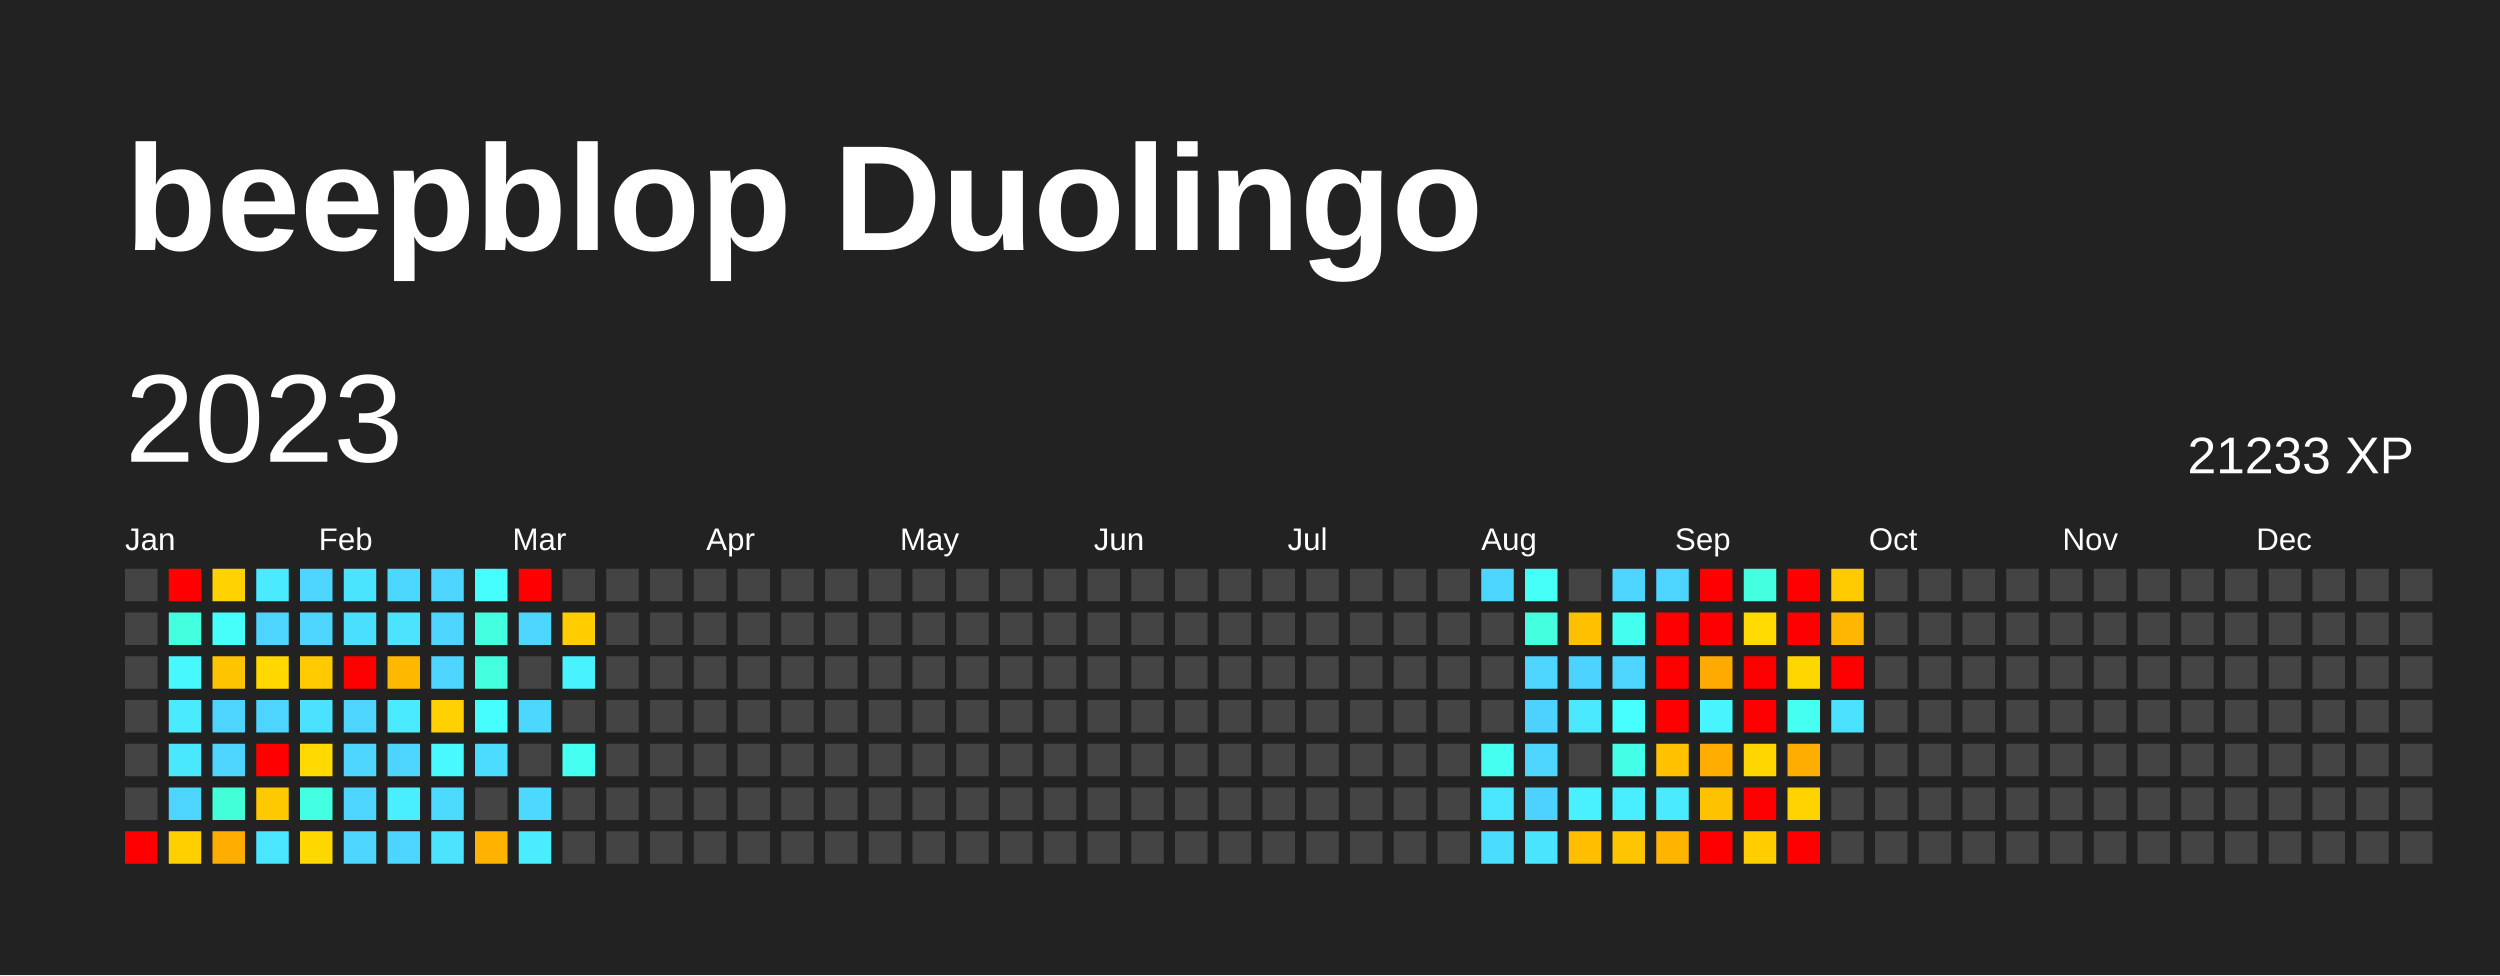
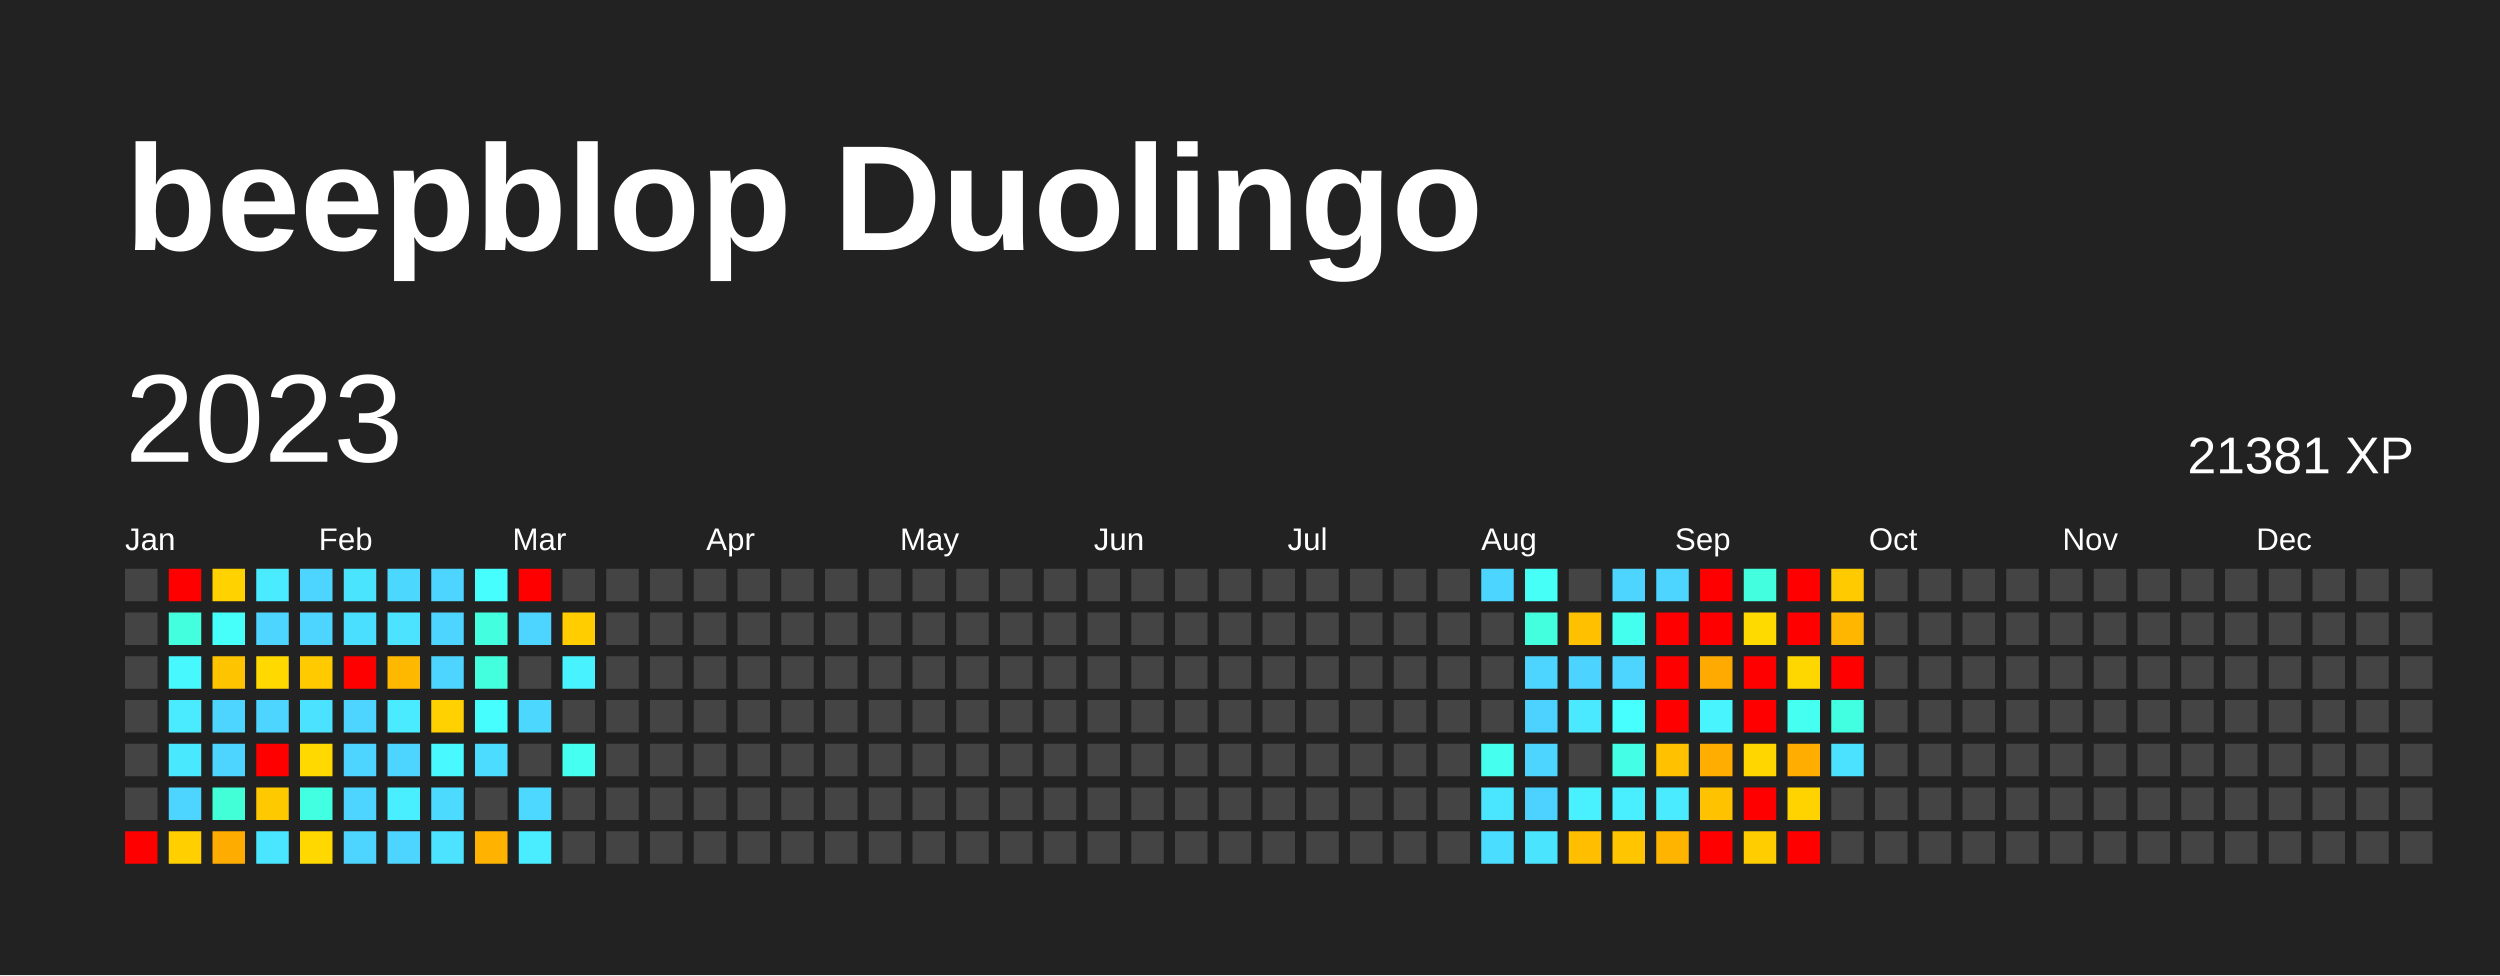
<svg xmlns="http://www.w3.org/2000/svg" baseProfile="full" height="78mm" version="1.1" viewBox="0,0,200,78" width="200mm">
  <defs />
  <rect fill="#222222" height="78" width="200" x="0" y="0" />
  <text fill="#FFFFFF" style="font-size:12px; font-family:Arial; font-weight:bold;" x="10" y="20">beepblop Duolingo</text>
  <text dominant-baseline="hanging" fill="#FFFFFF" style="font-size:10.0px; font-family:Arial;" x="10" y="30">2023</text>
-   <text dominant-baseline="hanging" fill="#FFFFFF" style="font-size:4.125px; font-family:Arial;" x="175" y="35">21233 XP</text>
+   <text dominant-baseline="hanging" fill="#FFFFFF" style="font-size:4.125px; font-family:Arial;" x="175" y="35">21381 XP</text>
  <text fill="#FFFFFF" style="font-size:2.5px; font-family:Arial" x="10.0" y="44">Jan</text>
  <text fill="#FFFFFF" style="font-size:2.5px; font-family:Arial" x="25.5" y="44">Feb</text>
  <text fill="#FFFFFF" style="font-size:2.5px; font-family:Arial" x="41.0" y="44">Mar</text>
  <text fill="#FFFFFF" style="font-size:2.5px; font-family:Arial" x="56.5" y="44">Apr</text>
  <text fill="#FFFFFF" style="font-size:2.5px; font-family:Arial" x="72.0" y="44">May</text>
  <text fill="#FFFFFF" style="font-size:2.5px; font-family:Arial" x="87.5" y="44">Jun</text>
  <text fill="#FFFFFF" style="font-size:2.5px; font-family:Arial" x="103.0" y="44">Jul</text>
  <text fill="#FFFFFF" style="font-size:2.5px; font-family:Arial" x="118.5" y="44">Aug</text>
  <text fill="#FFFFFF" style="font-size:2.5px; font-family:Arial" x="134.0" y="44">Sep</text>
  <text fill="#FFFFFF" style="font-size:2.5px; font-family:Arial" x="149.5" y="44">Oct</text>
  <text fill="#FFFFFF" style="font-size:2.5px; font-family:Arial" x="165.0" y="44">Nov</text>
  <text fill="#FFFFFF" style="font-size:2.5px; font-family:Arial" x="180.5" y="44">Dec</text>
  <rect fill="#444444" height="2.6" width="2.6" x="10.0" y="45.5" />
  <rect fill="#444444" height="2.6" width="2.6" x="10.0" y="49.0" />
  <rect fill="#444444" height="2.6" width="2.6" x="10.0" y="52.5" />
  <rect fill="#444444" height="2.6" width="2.6" x="10.0" y="56.0" />
  <rect fill="#444444" height="2.6" width="2.6" x="10.0" y="59.5" />
  <rect fill="#444444" height="2.6" width="2.6" x="10.0" y="63.0" />
  <rect fill="red" height="2.6" width="2.6" x="10.0" y="66.5" />
  <rect fill="red" height="2.6" width="2.6" x="13.5" y="45.5" />
  <rect fill="#43ffde" height="2.6" width="2.6" x="13.5" y="49.0" />
  <rect fill="#48f8ff" height="2.6" width="2.6" x="13.5" y="52.5" />
  <rect fill="#4aebff" height="2.6" width="2.6" x="13.5" y="56.0" />
  <rect fill="#4ae8ff" height="2.6" width="2.6" x="13.5" y="59.5" />
  <rect fill="#4dd4ff" height="2.6" width="2.6" x="13.5" y="63.0" />
  <rect fill="#ffcf00" height="2.6" width="2.6" x="13.5" y="66.5" />
  <rect fill="#ffd200" height="2.6" width="2.6" x="17.0" y="45.5" />
  <rect fill="#46fffb" height="2.6" width="2.6" x="17.0" y="49.0" />
  <rect fill="#ffc400" height="2.6" width="2.6" x="17.0" y="52.5" />
  <rect fill="#4dd5ff" height="2.6" width="2.6" x="17.0" y="56.0" />
  <rect fill="#4dd4ff" height="2.6" width="2.6" x="17.0" y="59.5" />
  <rect fill="#42ffd8" height="2.6" width="2.6" x="17.0" y="63.0" />
  <rect fill="#ffac00" height="2.6" width="2.6" x="17.0" y="66.5" />
  <rect fill="#4aebff" height="2.6" width="2.6" x="20.5" y="45.5" />
  <rect fill="#4dd5ff" height="2.6" width="2.6" x="20.5" y="49.0" />
  <rect fill="#ffd900" height="2.6" width="2.6" x="20.5" y="52.5" />
  <rect fill="#4dd5ff" height="2.6" width="2.6" x="20.5" y="56.0" />
  <rect fill="red" height="2.6" width="2.6" x="20.5" y="59.5" />
  <rect fill="#ffc900" height="2.6" width="2.6" x="20.5" y="63.0" />
  <rect fill="#4ae5ff" height="2.6" width="2.6" x="20.5" y="66.5" />
  <rect fill="#4dd5ff" height="2.6" width="2.6" x="24.0" y="45.5" />
  <rect fill="#4dd4ff" height="2.6" width="2.6" x="24.0" y="49.0" />
  <rect fill="#ffcb00" height="2.6" width="2.6" x="24.0" y="52.5" />
  <rect fill="#4be2ff" height="2.6" width="2.6" x="24.0" y="56.0" />
  <rect fill="#ffd900" height="2.6" width="2.6" x="24.0" y="59.5" />
  <rect fill="#43ffe1" height="2.6" width="2.6" x="24.0" y="63.0" />
  <rect fill="#ffd800" height="2.6" width="2.6" x="24.0" y="66.5" />
  <rect fill="#4be4ff" height="2.6" width="2.6" x="27.5" y="45.5" />
  <rect fill="#4bdfff" height="2.6" width="2.6" x="27.5" y="49.0" />
  <rect fill="red" height="2.6" width="2.6" x="27.5" y="52.5" />
  <rect fill="#4dd5ff" height="2.6" width="2.6" x="27.5" y="56.0" />
  <rect fill="#4dd4ff" height="2.6" width="2.6" x="27.5" y="59.5" />
  <rect fill="#4dd5ff" height="2.6" width="2.6" x="27.5" y="63.0" />
  <rect fill="#4dd5ff" height="2.6" width="2.6" x="27.5" y="66.5" />
  <rect fill="#4cd7ff" height="2.6" width="2.6" x="31.0" y="45.5" />
  <rect fill="#4be3ff" height="2.6" width="2.6" x="31.0" y="49.0" />
  <rect fill="#ffb800" height="2.6" width="2.6" x="31.0" y="52.5" />
  <rect fill="#4aeaff" height="2.6" width="2.6" x="31.0" y="56.0" />
  <rect fill="#4dd5ff" height="2.6" width="2.6" x="31.0" y="59.5" />
  <rect fill="#49efff" height="2.6" width="2.6" x="31.0" y="63.0" />
  <rect fill="#4dd5ff" height="2.6" width="2.6" x="31.0" y="66.5" />
  <rect fill="#4dd5ff" height="2.6" width="2.6" x="34.5" y="45.5" />
  <rect fill="#4dd4ff" height="2.6" width="2.6" x="34.5" y="49.0" />
  <rect fill="#4dd5ff" height="2.6" width="2.6" x="34.5" y="52.5" />
  <rect fill="#ffd100" height="2.6" width="2.6" x="34.5" y="56.0" />
  <rect fill="#48faff" height="2.6" width="2.6" x="34.5" y="59.5" />
  <rect fill="#4cdbff" height="2.6" width="2.6" x="34.5" y="63.0" />
  <rect fill="#4be3ff" height="2.6" width="2.6" x="34.5" y="66.5" />
  <rect fill="#47feff" height="2.6" width="2.6" x="38.0" y="45.5" />
  <rect fill="#43ffdf" height="2.6" width="2.6" x="38.0" y="49.0" />
  <rect fill="#43ffde" height="2.6" width="2.6" x="38.0" y="52.5" />
  <rect fill="#47feff" height="2.6" width="2.6" x="38.0" y="56.0" />
  <rect fill="#4cdcff" height="2.6" width="2.6" x="38.0" y="59.5" />
  <rect fill="#444444" height="2.6" width="2.6" x="38.0" y="63.0" />
  <rect fill="#ffb200" height="2.6" width="2.6" x="38.0" y="66.5" />
  <rect fill="red" height="2.6" width="2.6" x="41.5" y="45.5" />
  <rect fill="#4dd4ff" height="2.6" width="2.6" x="41.5" y="49.0" />
  <rect fill="#444444" height="2.6" width="2.6" x="41.5" y="52.5" />
  <rect fill="#4cd7ff" height="2.6" width="2.6" x="41.5" y="56.0" />
  <rect fill="#444444" height="2.6" width="2.6" x="41.5" y="59.5" />
  <rect fill="#4cd8ff" height="2.6" width="2.6" x="41.5" y="63.0" />
  <rect fill="#49edff" height="2.6" width="2.6" x="41.5" y="66.5" />
  <rect fill="#444444" height="2.6" width="2.6" x="45.0" y="45.5" />
  <rect fill="#ffcd00" height="2.6" width="2.6" x="45.0" y="49.0" />
  <rect fill="#49f2ff" height="2.6" width="2.6" x="45.0" y="52.5" />
  <rect fill="#444444" height="2.6" width="2.6" x="45.0" y="56.0" />
  <rect fill="#45fff1" height="2.6" width="2.6" x="45.0" y="59.5" />
  <rect fill="#444444" height="2.6" width="2.6" x="45.0" y="63.0" />
  <rect fill="#444444" height="2.6" width="2.6" x="45.0" y="66.5" />
  <rect fill="#444444" height="2.6" width="2.6" x="48.5" y="45.5" />
  <rect fill="#444444" height="2.6" width="2.6" x="48.5" y="49.0" />
  <rect fill="#444444" height="2.6" width="2.6" x="48.5" y="52.5" />
  <rect fill="#444444" height="2.6" width="2.6" x="48.5" y="56.0" />
  <rect fill="#444444" height="2.6" width="2.6" x="48.5" y="59.5" />
  <rect fill="#444444" height="2.6" width="2.6" x="48.5" y="63.0" />
  <rect fill="#444444" height="2.6" width="2.6" x="48.5" y="66.5" />
  <rect fill="#444444" height="2.6" width="2.6" x="52.0" y="45.5" />
  <rect fill="#444444" height="2.6" width="2.6" x="52.0" y="49.0" />
  <rect fill="#444444" height="2.6" width="2.6" x="52.0" y="52.5" />
  <rect fill="#444444" height="2.6" width="2.6" x="52.0" y="56.0" />
  <rect fill="#444444" height="2.6" width="2.6" x="52.0" y="59.5" />
  <rect fill="#444444" height="2.6" width="2.6" x="52.0" y="63.0" />
  <rect fill="#444444" height="2.6" width="2.6" x="52.0" y="66.5" />
  <rect fill="#444444" height="2.6" width="2.6" x="55.5" y="45.5" />
  <rect fill="#444444" height="2.6" width="2.6" x="55.5" y="49.0" />
  <rect fill="#444444" height="2.6" width="2.6" x="55.5" y="52.5" />
  <rect fill="#444444" height="2.6" width="2.6" x="55.5" y="56.0" />
  <rect fill="#444444" height="2.6" width="2.6" x="55.5" y="59.5" />
  <rect fill="#444444" height="2.6" width="2.6" x="55.5" y="63.0" />
  <rect fill="#444444" height="2.6" width="2.6" x="55.5" y="66.5" />
  <rect fill="#444444" height="2.6" width="2.6" x="59.0" y="45.5" />
  <rect fill="#444444" height="2.6" width="2.6" x="59.0" y="49.0" />
  <rect fill="#444444" height="2.6" width="2.6" x="59.0" y="52.5" />
  <rect fill="#444444" height="2.6" width="2.6" x="59.0" y="56.0" />
  <rect fill="#444444" height="2.6" width="2.6" x="59.0" y="59.5" />
  <rect fill="#444444" height="2.6" width="2.6" x="59.0" y="63.0" />
  <rect fill="#444444" height="2.6" width="2.6" x="59.0" y="66.5" />
  <rect fill="#444444" height="2.6" width="2.6" x="62.5" y="45.5" />
  <rect fill="#444444" height="2.6" width="2.6" x="62.5" y="49.0" />
  <rect fill="#444444" height="2.6" width="2.6" x="62.5" y="52.5" />
  <rect fill="#444444" height="2.6" width="2.6" x="62.5" y="56.0" />
  <rect fill="#444444" height="2.6" width="2.6" x="62.5" y="59.5" />
  <rect fill="#444444" height="2.6" width="2.6" x="62.5" y="63.0" />
  <rect fill="#444444" height="2.6" width="2.6" x="62.5" y="66.5" />
  <rect fill="#444444" height="2.6" width="2.6" x="66.0" y="45.5" />
  <rect fill="#444444" height="2.6" width="2.6" x="66.0" y="49.0" />
  <rect fill="#444444" height="2.6" width="2.6" x="66.0" y="52.5" />
  <rect fill="#444444" height="2.6" width="2.6" x="66.0" y="56.0" />
  <rect fill="#444444" height="2.6" width="2.6" x="66.0" y="59.5" />
  <rect fill="#444444" height="2.6" width="2.6" x="66.0" y="63.0" />
  <rect fill="#444444" height="2.6" width="2.6" x="66.0" y="66.5" />
  <rect fill="#444444" height="2.6" width="2.6" x="69.5" y="45.5" />
  <rect fill="#444444" height="2.6" width="2.6" x="69.5" y="49.0" />
  <rect fill="#444444" height="2.6" width="2.6" x="69.5" y="52.5" />
  <rect fill="#444444" height="2.6" width="2.6" x="69.5" y="56.0" />
  <rect fill="#444444" height="2.6" width="2.6" x="69.5" y="59.5" />
  <rect fill="#444444" height="2.6" width="2.6" x="69.5" y="63.0" />
  <rect fill="#444444" height="2.6" width="2.6" x="69.5" y="66.5" />
  <rect fill="#444444" height="2.6" width="2.6" x="73.0" y="45.5" />
  <rect fill="#444444" height="2.6" width="2.6" x="73.0" y="49.0" />
  <rect fill="#444444" height="2.6" width="2.6" x="73.0" y="52.5" />
  <rect fill="#444444" height="2.6" width="2.6" x="73.0" y="56.0" />
  <rect fill="#444444" height="2.6" width="2.6" x="73.0" y="59.5" />
  <rect fill="#444444" height="2.6" width="2.6" x="73.0" y="63.0" />
  <rect fill="#444444" height="2.6" width="2.6" x="73.0" y="66.5" />
  <rect fill="#444444" height="2.6" width="2.6" x="76.5" y="45.5" />
  <rect fill="#444444" height="2.6" width="2.6" x="76.5" y="49.0" />
  <rect fill="#444444" height="2.6" width="2.6" x="76.5" y="52.5" />
  <rect fill="#444444" height="2.6" width="2.6" x="76.5" y="56.0" />
  <rect fill="#444444" height="2.6" width="2.6" x="76.5" y="59.5" />
  <rect fill="#444444" height="2.6" width="2.6" x="76.5" y="63.0" />
  <rect fill="#444444" height="2.6" width="2.6" x="76.5" y="66.5" />
  <rect fill="#444444" height="2.6" width="2.6" x="80.0" y="45.5" />
  <rect fill="#444444" height="2.6" width="2.6" x="80.0" y="49.0" />
  <rect fill="#444444" height="2.6" width="2.6" x="80.0" y="52.5" />
  <rect fill="#444444" height="2.6" width="2.6" x="80.0" y="56.0" />
  <rect fill="#444444" height="2.6" width="2.6" x="80.0" y="59.5" />
  <rect fill="#444444" height="2.6" width="2.6" x="80.0" y="63.0" />
  <rect fill="#444444" height="2.6" width="2.6" x="80.0" y="66.5" />
  <rect fill="#444444" height="2.6" width="2.6" x="83.5" y="45.5" />
  <rect fill="#444444" height="2.6" width="2.6" x="83.5" y="49.0" />
  <rect fill="#444444" height="2.6" width="2.6" x="83.5" y="52.5" />
  <rect fill="#444444" height="2.6" width="2.6" x="83.5" y="56.0" />
  <rect fill="#444444" height="2.6" width="2.6" x="83.5" y="59.5" />
  <rect fill="#444444" height="2.6" width="2.6" x="83.5" y="63.0" />
  <rect fill="#444444" height="2.6" width="2.6" x="83.5" y="66.5" />
  <rect fill="#444444" height="2.6" width="2.6" x="87.0" y="45.5" />
  <rect fill="#444444" height="2.6" width="2.6" x="87.0" y="49.0" />
  <rect fill="#444444" height="2.6" width="2.6" x="87.0" y="52.5" />
  <rect fill="#444444" height="2.6" width="2.6" x="87.0" y="56.0" />
  <rect fill="#444444" height="2.6" width="2.6" x="87.0" y="59.5" />
  <rect fill="#444444" height="2.6" width="2.6" x="87.0" y="63.0" />
  <rect fill="#444444" height="2.6" width="2.6" x="87.0" y="66.5" />
  <rect fill="#444444" height="2.6" width="2.6" x="90.5" y="45.5" />
  <rect fill="#444444" height="2.6" width="2.6" x="90.5" y="49.0" />
  <rect fill="#444444" height="2.6" width="2.6" x="90.5" y="52.5" />
  <rect fill="#444444" height="2.6" width="2.6" x="90.5" y="56.0" />
  <rect fill="#444444" height="2.6" width="2.6" x="90.5" y="59.5" />
  <rect fill="#444444" height="2.6" width="2.6" x="90.5" y="63.0" />
  <rect fill="#444444" height="2.6" width="2.6" x="90.5" y="66.5" />
  <rect fill="#444444" height="2.6" width="2.6" x="94.0" y="45.5" />
  <rect fill="#444444" height="2.6" width="2.6" x="94.0" y="49.0" />
  <rect fill="#444444" height="2.6" width="2.6" x="94.0" y="52.5" />
  <rect fill="#444444" height="2.6" width="2.6" x="94.0" y="56.0" />
  <rect fill="#444444" height="2.6" width="2.6" x="94.0" y="59.5" />
  <rect fill="#444444" height="2.6" width="2.6" x="94.0" y="63.0" />
  <rect fill="#444444" height="2.6" width="2.6" x="94.0" y="66.5" />
  <rect fill="#444444" height="2.6" width="2.6" x="97.5" y="45.5" />
  <rect fill="#444444" height="2.6" width="2.6" x="97.5" y="49.0" />
  <rect fill="#444444" height="2.6" width="2.6" x="97.5" y="52.5" />
  <rect fill="#444444" height="2.6" width="2.6" x="97.5" y="56.0" />
  <rect fill="#444444" height="2.6" width="2.6" x="97.5" y="59.5" />
  <rect fill="#444444" height="2.6" width="2.6" x="97.5" y="63.0" />
  <rect fill="#444444" height="2.6" width="2.6" x="97.5" y="66.5" />
  <rect fill="#444444" height="2.6" width="2.6" x="101.0" y="45.5" />
  <rect fill="#444444" height="2.6" width="2.6" x="101.0" y="49.0" />
  <rect fill="#444444" height="2.6" width="2.6" x="101.0" y="52.5" />
  <rect fill="#444444" height="2.6" width="2.6" x="101.0" y="56.0" />
  <rect fill="#444444" height="2.6" width="2.6" x="101.0" y="59.5" />
  <rect fill="#444444" height="2.6" width="2.6" x="101.0" y="63.0" />
  <rect fill="#444444" height="2.6" width="2.6" x="101.0" y="66.5" />
  <rect fill="#444444" height="2.6" width="2.6" x="104.5" y="45.5" />
  <rect fill="#444444" height="2.6" width="2.6" x="104.5" y="49.0" />
  <rect fill="#444444" height="2.6" width="2.6" x="104.5" y="52.5" />
  <rect fill="#444444" height="2.6" width="2.6" x="104.5" y="56.0" />
  <rect fill="#444444" height="2.6" width="2.6" x="104.5" y="59.5" />
  <rect fill="#444444" height="2.6" width="2.6" x="104.5" y="63.0" />
  <rect fill="#444444" height="2.6" width="2.6" x="104.5" y="66.5" />
  <rect fill="#444444" height="2.6" width="2.6" x="108.0" y="45.5" />
  <rect fill="#444444" height="2.6" width="2.6" x="108.0" y="49.0" />
  <rect fill="#444444" height="2.6" width="2.6" x="108.0" y="52.5" />
  <rect fill="#444444" height="2.6" width="2.6" x="108.0" y="56.0" />
  <rect fill="#444444" height="2.6" width="2.6" x="108.0" y="59.5" />
  <rect fill="#444444" height="2.6" width="2.6" x="108.0" y="63.0" />
  <rect fill="#444444" height="2.6" width="2.6" x="108.0" y="66.5" />
  <rect fill="#444444" height="2.6" width="2.6" x="111.5" y="45.5" />
  <rect fill="#444444" height="2.6" width="2.6" x="111.5" y="49.0" />
  <rect fill="#444444" height="2.6" width="2.6" x="111.5" y="52.5" />
  <rect fill="#444444" height="2.6" width="2.6" x="111.5" y="56.0" />
  <rect fill="#444444" height="2.6" width="2.6" x="111.5" y="59.5" />
  <rect fill="#444444" height="2.6" width="2.6" x="111.5" y="63.0" />
  <rect fill="#444444" height="2.6" width="2.6" x="111.5" y="66.5" />
  <rect fill="#444444" height="2.6" width="2.6" x="115.0" y="45.5" />
  <rect fill="#444444" height="2.6" width="2.6" x="115.0" y="49.0" />
  <rect fill="#444444" height="2.6" width="2.6" x="115.0" y="52.5" />
  <rect fill="#444444" height="2.6" width="2.6" x="115.0" y="56.0" />
  <rect fill="#444444" height="2.6" width="2.6" x="115.0" y="59.5" />
  <rect fill="#444444" height="2.6" width="2.6" x="115.0" y="63.0" />
  <rect fill="#444444" height="2.6" width="2.6" x="115.0" y="66.5" />
  <rect fill="#4cd6ff" height="2.6" width="2.6" x="118.5" y="45.5" />
  <rect fill="#444444" height="2.6" width="2.6" x="118.5" y="49.0" />
  <rect fill="#444444" height="2.6" width="2.6" x="118.5" y="52.5" />
  <rect fill="#444444" height="2.6" width="2.6" x="118.5" y="56.0" />
  <rect fill="#45ffef" height="2.6" width="2.6" x="118.5" y="59.5" />
  <rect fill="#4ae5ff" height="2.6" width="2.6" x="118.5" y="63.0" />
  <rect fill="#4bddff" height="2.6" width="2.6" x="118.5" y="66.5" />
  <rect fill="#46fff7" height="2.6" width="2.6" x="122.0" y="45.5" />
  <rect fill="#43ffdd" height="2.6" width="2.6" x="122.0" y="49.0" />
  <rect fill="#4dd4ff" height="2.6" width="2.6" x="122.0" y="52.5" />
  <rect fill="#4dd2ff" height="2.6" width="2.6" x="122.0" y="56.0" />
  <rect fill="#4dd4ff" height="2.6" width="2.6" x="122.0" y="59.5" />
  <rect fill="#4dd2ff" height="2.6" width="2.6" x="122.0" y="63.0" />
  <rect fill="#4be4ff" height="2.6" width="2.6" x="122.0" y="66.5" />
  <rect fill="#444444" height="2.6" width="2.6" x="125.5" y="45.5" />
  <rect fill="#ffc000" height="2.6" width="2.6" x="125.5" y="49.0" />
  <rect fill="#4dd3ff" height="2.6" width="2.6" x="125.5" y="52.5" />
  <rect fill="#4ae9ff" height="2.6" width="2.6" x="125.5" y="56.0" />
  <rect fill="#444444" height="2.6" width="2.6" x="125.5" y="59.5" />
  <rect fill="#49f1ff" height="2.6" width="2.6" x="125.5" y="63.0" />
  <rect fill="#ffbf00" height="2.6" width="2.6" x="125.5" y="66.5" />
  <rect fill="#4dd4ff" height="2.6" width="2.6" x="129.0" y="45.5" />
  <rect fill="#45ffee" height="2.6" width="2.6" x="129.0" y="49.0" />
  <rect fill="#4dd5ff" height="2.6" width="2.6" x="129.0" y="52.5" />
  <rect fill="#47fffe" height="2.6" width="2.6" x="129.0" y="56.0" />
  <rect fill="#44ffe5" height="2.6" width="2.6" x="129.0" y="59.5" />
  <rect fill="#49eeff" height="2.6" width="2.6" x="129.0" y="63.0" />
  <rect fill="#ffc600" height="2.6" width="2.6" x="129.0" y="66.5" />
  <rect fill="#4dd4ff" height="2.6" width="2.6" x="132.5" y="45.5" />
  <rect fill="red" height="2.6" width="2.6" x="132.5" y="49.0" />
  <rect fill="red" height="2.6" width="2.6" x="132.5" y="52.5" />
  <rect fill="red" height="2.6" width="2.6" x="132.5" y="56.0" />
  <rect fill="#ffc100" height="2.6" width="2.6" x="132.5" y="59.5" />
  <rect fill="#4aebff" height="2.6" width="2.6" x="132.5" y="63.0" />
  <rect fill="#ffb500" height="2.6" width="2.6" x="132.5" y="66.5" />
  <rect fill="red" height="2.6" width="2.6" x="136.0" y="45.5" />
  <rect fill="red" height="2.6" width="2.6" x="136.0" y="49.0" />
  <rect fill="#ffaa00" height="2.6" width="2.6" x="136.0" y="52.5" />
  <rect fill="#48f5ff" height="2.6" width="2.6" x="136.0" y="56.0" />
  <rect fill="#ffad00" height="2.6" width="2.6" x="136.0" y="59.5" />
  <rect fill="#ffc200" height="2.6" width="2.6" x="136.0" y="63.0" />
  <rect fill="red" height="2.6" width="2.6" x="136.0" y="66.5" />
  <rect fill="#43ffdf" height="2.6" width="2.6" x="139.5" y="45.5" />
  <rect fill="#ffda00" height="2.6" width="2.6" x="139.5" y="49.0" />
  <rect fill="red" height="2.6" width="2.6" x="139.5" y="52.5" />
  <rect fill="red" height="2.6" width="2.6" x="139.5" y="56.0" />
  <rect fill="#ffd600" height="2.6" width="2.6" x="139.5" y="59.5" />
  <rect fill="red" height="2.6" width="2.6" x="139.5" y="63.0" />
  <rect fill="#ffcd00" height="2.6" width="2.6" x="139.5" y="66.5" />
  <rect fill="red" height="2.6" width="2.6" x="143.0" y="45.5" />
  <rect fill="red" height="2.6" width="2.6" x="143.0" y="49.0" />
  <rect fill="#ffd700" height="2.6" width="2.6" x="143.0" y="52.5" />
  <rect fill="#45fff1" height="2.6" width="2.6" x="143.0" y="56.0" />
  <rect fill="#ffad00" height="2.6" width="2.6" x="143.0" y="59.5" />
  <rect fill="#ffd300" height="2.6" width="2.6" x="143.0" y="63.0" />
  <rect fill="red" height="2.6" width="2.6" x="143.0" y="66.5" />
  <rect fill="#ffca00" height="2.6" width="2.6" x="146.5" y="45.5" />
  <rect fill="#ffb600" height="2.6" width="2.6" x="146.5" y="49.0" />
  <rect fill="red" height="2.6" width="2.6" x="146.5" y="52.5" />
-   <rect fill="#4be2ff" height="2.6" width="2.6" x="146.5" y="56.0" />
-   <rect fill="#444444" height="2.6" width="2.6" x="146.5" y="59.5" />
+   <rect fill="#43ffe1" height="2.6" width="2.6" x="146.5" y="56.0" />
+   <rect fill="#4be2ff" height="2.6" width="2.6" x="146.5" y="59.5" />
  <rect fill="#444444" height="2.6" width="2.6" x="146.5" y="63.0" />
  <rect fill="#444444" height="2.6" width="2.6" x="146.5" y="66.5" />
  <rect fill="#444444" height="2.6" width="2.6" x="150.0" y="45.5" />
  <rect fill="#444444" height="2.6" width="2.6" x="150.0" y="49.0" />
  <rect fill="#444444" height="2.6" width="2.6" x="150.0" y="52.5" />
  <rect fill="#444444" height="2.6" width="2.6" x="150.0" y="56.0" />
  <rect fill="#444444" height="2.6" width="2.6" x="150.0" y="59.5" />
  <rect fill="#444444" height="2.6" width="2.6" x="150.0" y="63.0" />
  <rect fill="#444444" height="2.6" width="2.6" x="150.0" y="66.5" />
  <rect fill="#444444" height="2.6" width="2.6" x="153.5" y="45.5" />
  <rect fill="#444444" height="2.6" width="2.6" x="153.5" y="49.0" />
  <rect fill="#444444" height="2.6" width="2.6" x="153.5" y="52.5" />
  <rect fill="#444444" height="2.6" width="2.6" x="153.5" y="56.0" />
  <rect fill="#444444" height="2.6" width="2.6" x="153.5" y="59.5" />
  <rect fill="#444444" height="2.6" width="2.6" x="153.5" y="63.0" />
  <rect fill="#444444" height="2.6" width="2.6" x="153.5" y="66.5" />
  <rect fill="#444444" height="2.6" width="2.6" x="157.0" y="45.5" />
  <rect fill="#444444" height="2.6" width="2.6" x="157.0" y="49.0" />
  <rect fill="#444444" height="2.6" width="2.6" x="157.0" y="52.5" />
  <rect fill="#444444" height="2.6" width="2.6" x="157.0" y="56.0" />
  <rect fill="#444444" height="2.6" width="2.6" x="157.0" y="59.5" />
  <rect fill="#444444" height="2.6" width="2.6" x="157.0" y="63.0" />
  <rect fill="#444444" height="2.6" width="2.6" x="157.0" y="66.5" />
  <rect fill="#444444" height="2.6" width="2.6" x="160.5" y="45.5" />
  <rect fill="#444444" height="2.6" width="2.6" x="160.5" y="49.0" />
  <rect fill="#444444" height="2.6" width="2.6" x="160.5" y="52.5" />
  <rect fill="#444444" height="2.6" width="2.6" x="160.5" y="56.0" />
  <rect fill="#444444" height="2.6" width="2.6" x="160.5" y="59.5" />
  <rect fill="#444444" height="2.6" width="2.6" x="160.5" y="63.0" />
  <rect fill="#444444" height="2.6" width="2.6" x="160.5" y="66.5" />
  <rect fill="#444444" height="2.6" width="2.6" x="164.0" y="45.5" />
  <rect fill="#444444" height="2.6" width="2.6" x="164.0" y="49.0" />
  <rect fill="#444444" height="2.6" width="2.6" x="164.0" y="52.5" />
  <rect fill="#444444" height="2.6" width="2.6" x="164.0" y="56.0" />
  <rect fill="#444444" height="2.6" width="2.6" x="164.0" y="59.5" />
  <rect fill="#444444" height="2.6" width="2.6" x="164.0" y="63.0" />
  <rect fill="#444444" height="2.6" width="2.6" x="164.0" y="66.5" />
  <rect fill="#444444" height="2.6" width="2.6" x="167.5" y="45.5" />
  <rect fill="#444444" height="2.6" width="2.6" x="167.5" y="49.0" />
  <rect fill="#444444" height="2.6" width="2.6" x="167.5" y="52.5" />
  <rect fill="#444444" height="2.6" width="2.6" x="167.5" y="56.0" />
  <rect fill="#444444" height="2.6" width="2.6" x="167.5" y="59.5" />
  <rect fill="#444444" height="2.6" width="2.6" x="167.5" y="63.0" />
  <rect fill="#444444" height="2.6" width="2.6" x="167.5" y="66.5" />
  <rect fill="#444444" height="2.6" width="2.6" x="171.0" y="45.5" />
  <rect fill="#444444" height="2.6" width="2.6" x="171.0" y="49.0" />
  <rect fill="#444444" height="2.6" width="2.6" x="171.0" y="52.5" />
  <rect fill="#444444" height="2.6" width="2.6" x="171.0" y="56.0" />
  <rect fill="#444444" height="2.6" width="2.6" x="171.0" y="59.5" />
  <rect fill="#444444" height="2.6" width="2.6" x="171.0" y="63.0" />
  <rect fill="#444444" height="2.6" width="2.6" x="171.0" y="66.5" />
  <rect fill="#444444" height="2.6" width="2.6" x="174.5" y="45.5" />
  <rect fill="#444444" height="2.6" width="2.6" x="174.5" y="49.0" />
  <rect fill="#444444" height="2.6" width="2.6" x="174.5" y="52.5" />
  <rect fill="#444444" height="2.6" width="2.6" x="174.5" y="56.0" />
  <rect fill="#444444" height="2.6" width="2.6" x="174.5" y="59.5" />
  <rect fill="#444444" height="2.6" width="2.6" x="174.5" y="63.0" />
  <rect fill="#444444" height="2.6" width="2.6" x="174.5" y="66.5" />
  <rect fill="#444444" height="2.6" width="2.6" x="178.0" y="45.5" />
  <rect fill="#444444" height="2.6" width="2.6" x="178.0" y="49.0" />
  <rect fill="#444444" height="2.6" width="2.6" x="178.0" y="52.5" />
  <rect fill="#444444" height="2.6" width="2.6" x="178.0" y="56.0" />
  <rect fill="#444444" height="2.6" width="2.6" x="178.0" y="59.5" />
  <rect fill="#444444" height="2.6" width="2.6" x="178.0" y="63.0" />
  <rect fill="#444444" height="2.6" width="2.6" x="178.0" y="66.5" />
  <rect fill="#444444" height="2.6" width="2.6" x="181.5" y="45.5" />
  <rect fill="#444444" height="2.6" width="2.6" x="181.5" y="49.0" />
  <rect fill="#444444" height="2.6" width="2.6" x="181.5" y="52.5" />
  <rect fill="#444444" height="2.6" width="2.6" x="181.5" y="56.0" />
  <rect fill="#444444" height="2.6" width="2.6" x="181.5" y="59.5" />
  <rect fill="#444444" height="2.6" width="2.6" x="181.5" y="63.0" />
  <rect fill="#444444" height="2.6" width="2.6" x="181.5" y="66.5" />
  <rect fill="#444444" height="2.6" width="2.6" x="185.0" y="45.5" />
  <rect fill="#444444" height="2.6" width="2.6" x="185.0" y="49.0" />
  <rect fill="#444444" height="2.6" width="2.6" x="185.0" y="52.5" />
  <rect fill="#444444" height="2.6" width="2.6" x="185.0" y="56.0" />
  <rect fill="#444444" height="2.6" width="2.6" x="185.0" y="59.5" />
  <rect fill="#444444" height="2.6" width="2.6" x="185.0" y="63.0" />
  <rect fill="#444444" height="2.6" width="2.6" x="185.0" y="66.5" />
  <rect fill="#444444" height="2.6" width="2.6" x="188.5" y="45.5" />
  <rect fill="#444444" height="2.6" width="2.6" x="188.5" y="49.0" />
  <rect fill="#444444" height="2.6" width="2.6" x="188.5" y="52.5" />
  <rect fill="#444444" height="2.6" width="2.6" x="188.5" y="56.0" />
  <rect fill="#444444" height="2.6" width="2.6" x="188.5" y="59.5" />
  <rect fill="#444444" height="2.6" width="2.6" x="188.5" y="63.0" />
  <rect fill="#444444" height="2.6" width="2.6" x="188.5" y="66.5" />
  <rect fill="#444444" height="2.6" width="2.6" x="192.0" y="45.5" />
  <rect fill="#444444" height="2.6" width="2.6" x="192.0" y="49.0" />
  <rect fill="#444444" height="2.6" width="2.6" x="192.0" y="52.5" />
  <rect fill="#444444" height="2.6" width="2.6" x="192.0" y="56.0" />
  <rect fill="#444444" height="2.6" width="2.6" x="192.0" y="59.5" />
  <rect fill="#444444" height="2.6" width="2.6" x="192.0" y="63.0" />
  <rect fill="#444444" height="2.6" width="2.6" x="192.0" y="66.5" />
</svg>
